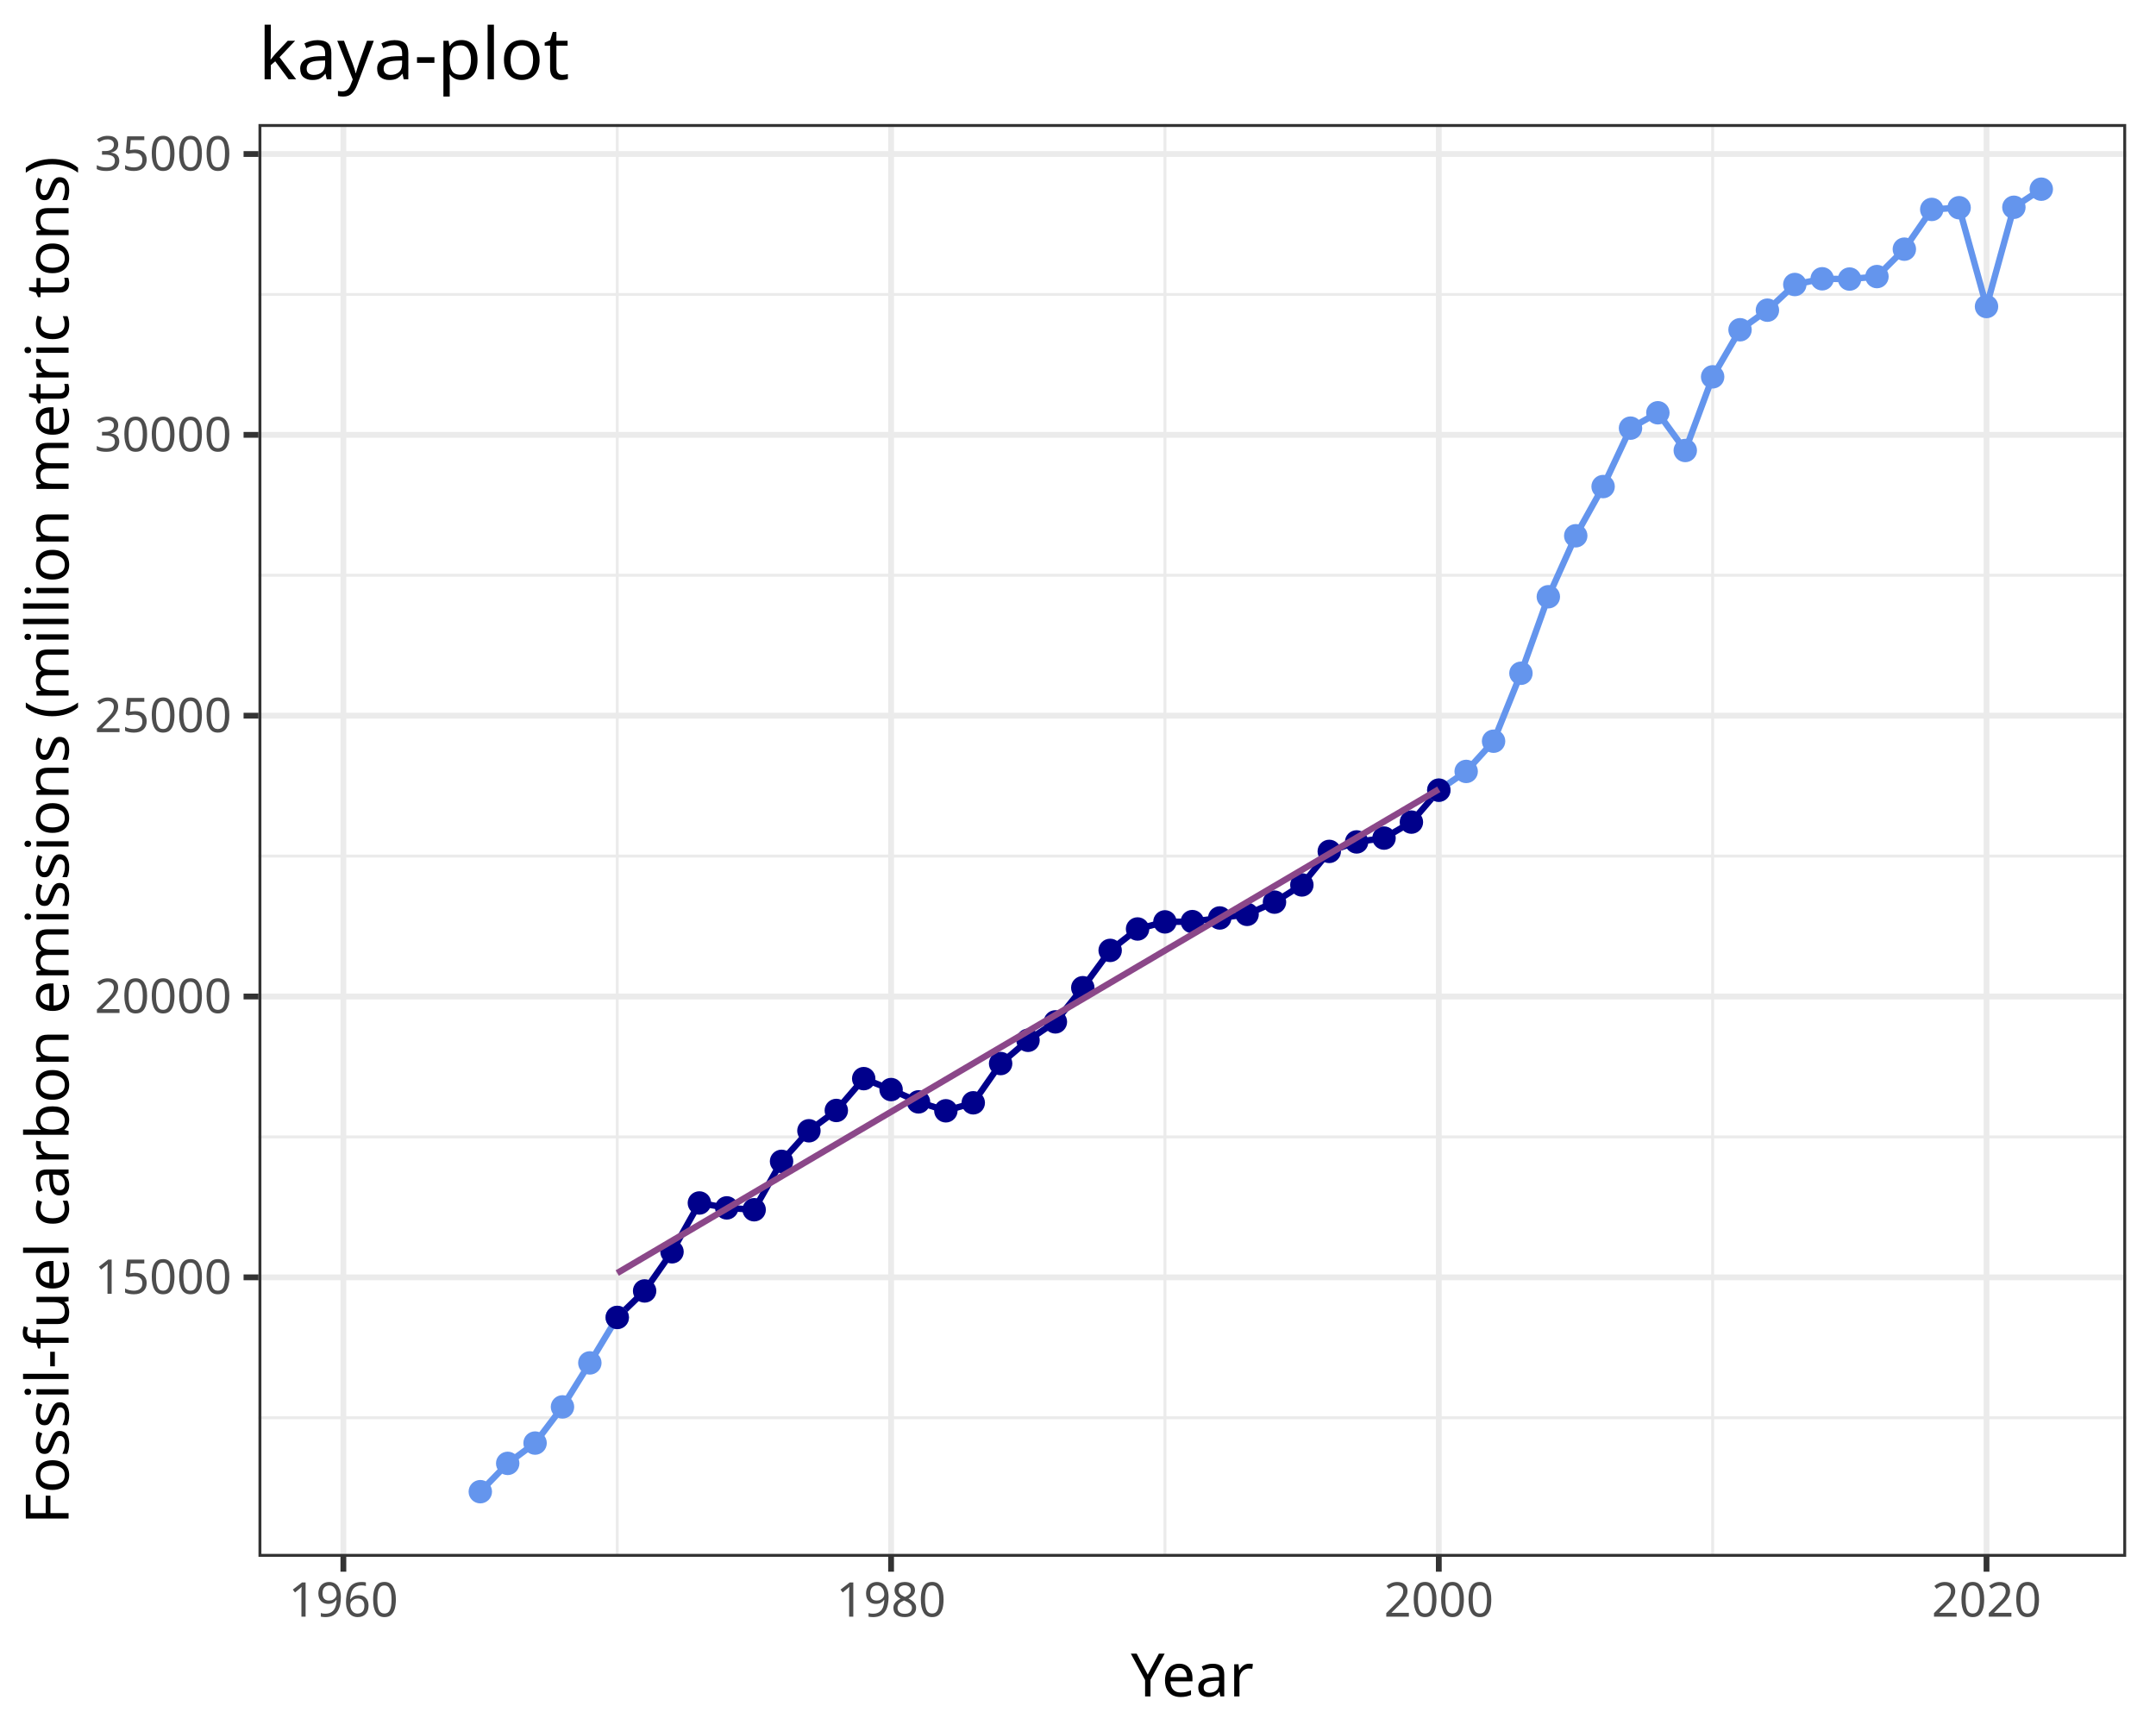
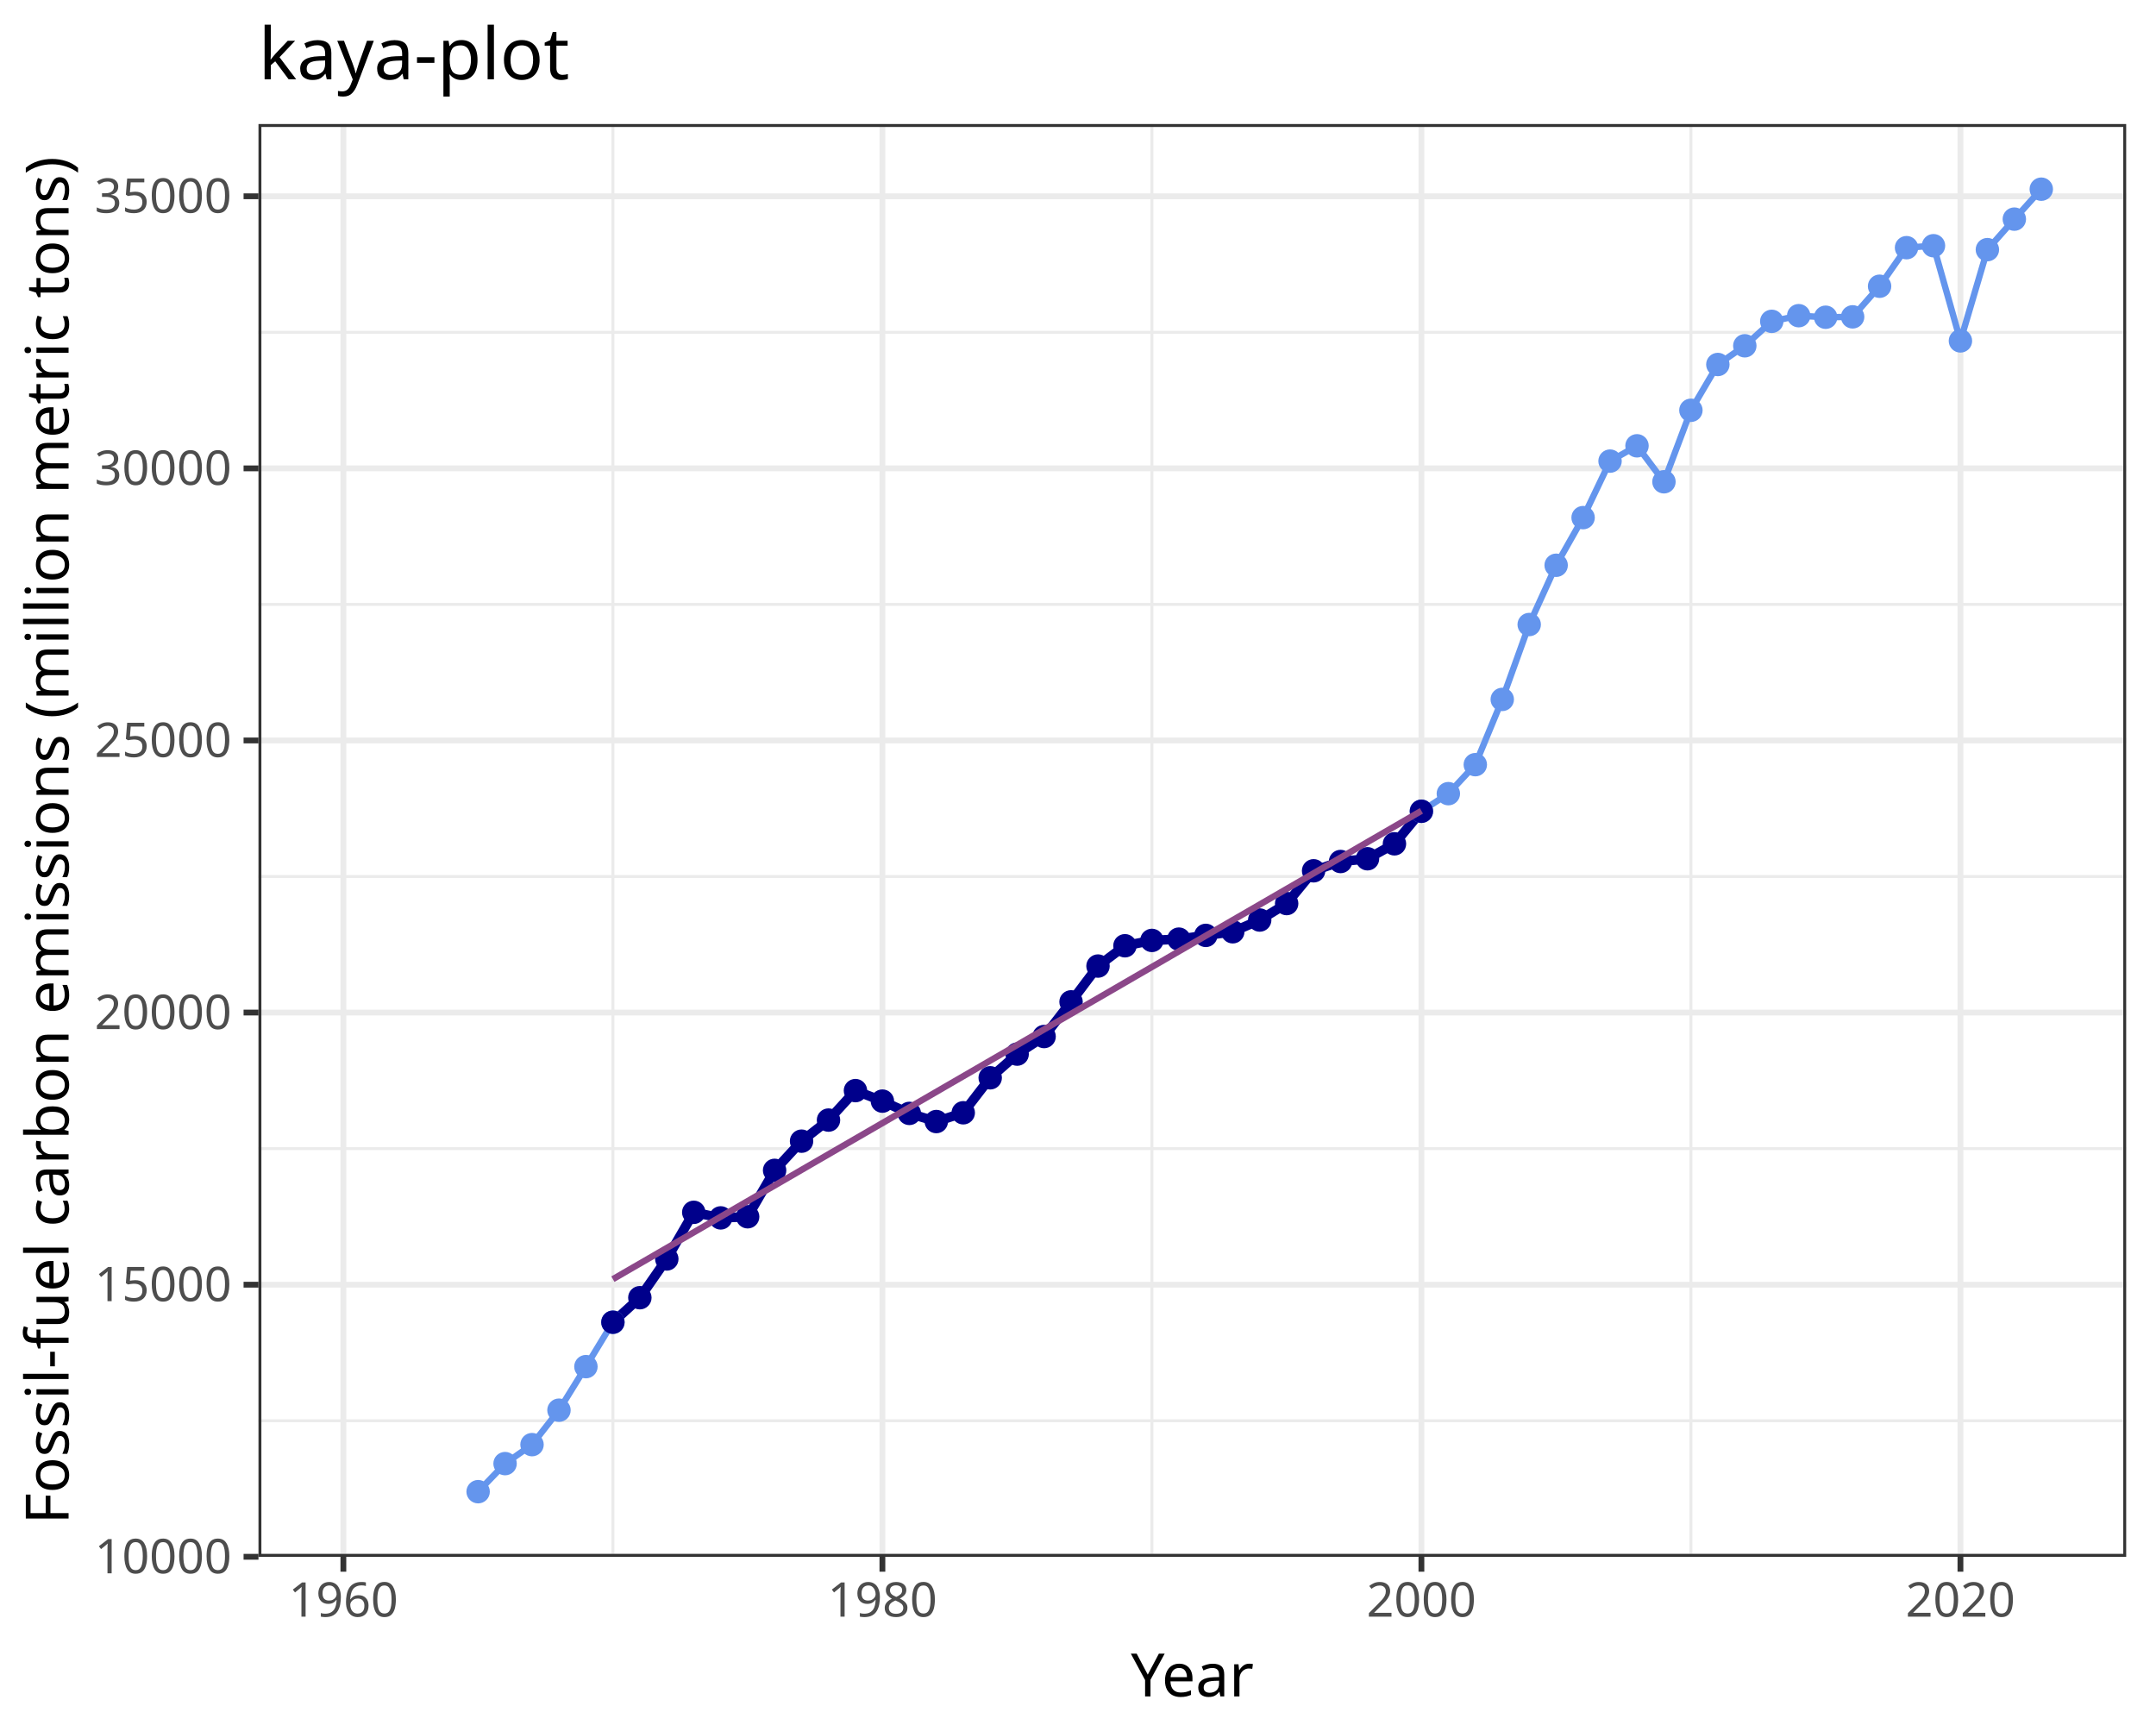
<svg xmlns="http://www.w3.org/2000/svg" class="svglite" data-engine-version="2.0" width="720.00pt" height="576.00pt" viewBox="0 0 720.00 576.00">
  <defs>
    <style type="text/css">
    .svglite line, .svglite polyline, .svglite polygon, .svglite path, .svglite rect, .svglite circle {
      fill: none;
      stroke: #000000;
      stroke-linecap: round;
      stroke-linejoin: round;
      stroke-miterlimit: 10.00;
    }
  </style>
  </defs>
  <rect width="100%" height="100%" style="stroke: none; fill: #FFFFFF;" />
  <defs>
    <clipPath id="cpMC4wMHw3MjAuMDB8MC4wMHw1NzYuMDA=">
      <rect x="0.00" y="0.00" width="720.00" height="576.00" />
    </clipPath>
  </defs>
  <g clip-path="url(#cpMC4wMHw3MjAuMDB8MC4wMHw1NzYuMDA=)">
-     <rect x="0" y="0.00" width="720.00" height="576.00" style="stroke-width: 1.94; stroke: #FFFFFF; fill: #FFFFFF;" />
+     <rect x="0.00" y="0.00" width="720.00" height="576.00" style="stroke-width: 1.94; stroke: #FFFFFF; fill: #FFFFFF;" />
  </g>
  <defs>
    <clipPath id="cpODYuMzJ8NzEwLjA0fDQxLjQyfDUxOS44NA==">
      <rect x="86.32" y="41.42" width="623.72" height="478.42" />
    </clipPath>
  </defs>
  <g clip-path="url(#cpODYuMzJ8NzEwLjA0fDQxLjQyfDUxOS44NA==)">
    <rect x="86.32" y="41.42" width="623.72" height="478.42" style="stroke-width: 1.94; stroke: none; fill: #FFFFFF;" />
-     <polyline points="86.32,473.40 710.04,473.40 " style="stroke-width: 0.97; stroke: #EBEBEB; stroke-linecap: butt;" />
-     <polyline points="86.32,379.63 710.04,379.63 " style="stroke-width: 0.97; stroke: #EBEBEB; stroke-linecap: butt;" />
-     <polyline points="86.32,285.86 710.04,285.86 " style="stroke-width: 0.97; stroke: #EBEBEB; stroke-linecap: butt;" />
-     <polyline points="86.32,192.09 710.04,192.09 " style="stroke-width: 0.97; stroke: #EBEBEB; stroke-linecap: butt;" />
-     <polyline points="86.32,98.32 710.04,98.32 " style="stroke-width: 0.97; stroke: #EBEBEB; stroke-linecap: butt;" />
-     <polyline points="206.13,519.84 206.13,41.42 " style="stroke-width: 0.97; stroke: #EBEBEB; stroke-linecap: butt;" />
-     <polyline points="389.03,519.84 389.03,41.42 " style="stroke-width: 0.97; stroke: #EBEBEB; stroke-linecap: butt;" />
-     <polyline points="571.94,519.84 571.94,41.42 " style="stroke-width: 0.97; stroke: #EBEBEB; stroke-linecap: butt;" />
-     <polyline points="86.32,426.51 710.04,426.51 " style="stroke-width: 1.94; stroke: #EBEBEB; stroke-linecap: butt;" />
-     <polyline points="86.32,332.74 710.04,332.74 " style="stroke-width: 1.94; stroke: #EBEBEB; stroke-linecap: butt;" />
-     <polyline points="86.32,238.97 710.04,238.97 " style="stroke-width: 1.94; stroke: #EBEBEB; stroke-linecap: butt;" />
-     <polyline points="86.32,145.20 710.04,145.20 " style="stroke-width: 1.94; stroke: #EBEBEB; stroke-linecap: butt;" />
-     <polyline points="86.32,51.43 710.04,51.43 " style="stroke-width: 1.94; stroke: #EBEBEB; stroke-linecap: butt;" />
+     <polyline points="86.32,474.40 710.04,474.40 " style="stroke-width: 0.97; stroke: #EBEBEB; stroke-linecap: butt;" />
+     <polyline points="86.32,383.54 710.04,383.54 " style="stroke-width: 0.97; stroke: #EBEBEB; stroke-linecap: butt;" />
+     <polyline points="86.32,292.68 710.04,292.68 " style="stroke-width: 0.97; stroke: #EBEBEB; stroke-linecap: butt;" />
+     <polyline points="86.32,201.82 710.04,201.82 " style="stroke-width: 0.97; stroke: #EBEBEB; stroke-linecap: butt;" />
+     <polyline points="86.32,110.96 710.04,110.96 " style="stroke-width: 0.97; stroke: #EBEBEB; stroke-linecap: butt;" />
+     <polyline points="204.68,519.84 204.68,41.42 " style="stroke-width: 0.97; stroke: #EBEBEB; stroke-linecap: butt;" />
+     <polyline points="384.68,519.84 384.68,41.42 " style="stroke-width: 0.97; stroke: #EBEBEB; stroke-linecap: butt;" />
+     <polyline points="564.68,519.84 564.68,41.42 " style="stroke-width: 0.97; stroke: #EBEBEB; stroke-linecap: butt;" />
+     <polyline points="86.32,519.83 710.04,519.83 " style="stroke-width: 1.94; stroke: #EBEBEB; stroke-linecap: butt;" />
+     <polyline points="86.32,428.97 710.04,428.97 " style="stroke-width: 1.94; stroke: #EBEBEB; stroke-linecap: butt;" />
+     <polyline points="86.32,338.11 710.04,338.11 " style="stroke-width: 1.94; stroke: #EBEBEB; stroke-linecap: butt;" />
+     <polyline points="86.32,247.25 710.04,247.25 " style="stroke-width: 1.94; stroke: #EBEBEB; stroke-linecap: butt;" />
+     <polyline points="86.32,156.39 710.04,156.39 " style="stroke-width: 1.94; stroke: #EBEBEB; stroke-linecap: butt;" />
+     <polyline points="86.32,65.53 710.04,65.53 " style="stroke-width: 1.94; stroke: #EBEBEB; stroke-linecap: butt;" />
    <polyline points="114.67,519.84 114.67,41.42 " style="stroke-width: 1.94; stroke: #EBEBEB; stroke-linecap: butt;" />
-     <polyline points="297.58,519.84 297.58,41.42 " style="stroke-width: 1.94; stroke: #EBEBEB; stroke-linecap: butt;" />
-     <polyline points="480.49,519.84 480.49,41.42 " style="stroke-width: 1.94; stroke: #EBEBEB; stroke-linecap: butt;" />
-     <polyline points="663.40,519.84 663.40,41.42 " style="stroke-width: 1.94; stroke: #EBEBEB; stroke-linecap: butt;" />
-     <polyline points="206.13,439.91 215.27,431.06 224.42,417.99 233.56,401.69 242.71,403.33 251.85,403.95 261.00,387.79 270.14,377.58 279.29,370.80 288.44,360.17 297.58,363.82 306.73,367.93 315.87,370.91 325.02,368.24 334.16,355.13 343.31,347.37 352.45,341.22 361.60,329.81 370.74,317.35 379.89,310.20 389.03,307.83 398.18,307.74 407.33,306.52 416.47,305.32 425.62,301.23 434.76,295.49 443.91,284.29 453.05,281.13 462.20,279.85 471.34,274.51 480.49,263.85 " style="stroke-width: 2.13; stroke: #00008B; stroke-linecap: butt;" />
-     <polyline points="480.49,263.85 489.63,257.59 498.78,247.50 507.92,224.81 517.07,199.26 526.22,178.90 535.36,162.47 544.51,142.96 553.65,137.83 562.80,150.42 571.94,125.83 581.09,110.11 590.23,103.57 599.38,95.00 608.52,93.09 617.67,93.18 626.81,92.35 635.96,83.20 645.11,69.93 654.25,69.36 663.40,102.35 672.54,69.21 681.69,63.17 " style="stroke-width: 2.13; stroke: #6495ED; stroke-linecap: butt;" />
-     <polyline points="160.40,498.09 169.55,488.64 178.69,481.86 187.84,469.78 196.98,455.09 206.13,439.91 " style="stroke-width: 2.13; stroke: #6495ED; stroke-linecap: butt;" />
-     <circle cx="206.13" cy="439.91" r="3.56" style="stroke-width: 0.71; stroke: #6495ED; fill: #6495ED;" />
-     <circle cx="196.98" cy="455.09" r="3.56" style="stroke-width: 0.71; stroke: #6495ED; fill: #6495ED;" />
-     <circle cx="187.84" cy="469.78" r="3.56" style="stroke-width: 0.71; stroke: #6495ED; fill: #6495ED;" />
-     <circle cx="178.69" cy="481.86" r="3.56" style="stroke-width: 0.71; stroke: #6495ED; fill: #6495ED;" />
-     <circle cx="169.55" cy="488.64" r="3.56" style="stroke-width: 0.71; stroke: #6495ED; fill: #6495ED;" />
-     <circle cx="160.40" cy="498.09" r="3.56" style="stroke-width: 0.71; stroke: #6495ED; fill: #6495ED;" />
+     <polyline points="294.68,519.84 294.68,41.42 " style="stroke-width: 1.94; stroke: #EBEBEB; stroke-linecap: butt;" />
+     <polyline points="474.68,519.84 474.68,41.42 " style="stroke-width: 1.94; stroke: #EBEBEB; stroke-linecap: butt;" />
+     <polyline points="654.69,519.84 654.69,41.42 " style="stroke-width: 1.94; stroke: #EBEBEB; stroke-linecap: butt;" />
+     <polyline points="204.68,441.51 213.68,433.32 222.68,420.38 231.68,404.81 240.68,406.67 249.68,406.29 258.68,390.80 267.68,381.05 276.68,374.01 285.68,364.17 294.68,367.68 303.68,371.78 312.68,374.50 321.68,371.57 330.68,359.89 339.68,351.98 348.68,346.11 357.68,334.53 366.68,322.58 375.68,315.80 384.68,314.02 393.68,313.59 402.68,312.34 411.68,311.13 420.68,307.21 429.68,301.71 438.68,290.77 447.68,287.67 456.68,286.75 465.68,281.76 474.68,270.89 " style="stroke-width: 3.20; stroke: #00008B; stroke-linecap: butt;" />
+     <polyline points="474.68,270.89 483.68,265.01 492.68,255.33 501.68,233.54 510.68,208.54 519.68,188.75 528.68,172.84 537.68,153.97 546.68,148.86 555.68,160.87 564.68,137.00 573.68,121.71 582.68,115.46 591.68,107.30 600.68,105.41 609.68,105.93 618.69,105.80 627.69,95.58 636.69,82.70 645.69,82.05 654.69,113.83 663.69,83.36 672.69,73.17 681.69,63.17 " style="stroke-width: 2.13; stroke: #6495ED; stroke-linecap: butt;" />
+     <polyline points="159.67,498.09 168.67,488.72 177.67,482.38 186.67,470.88 195.67,456.34 204.68,441.51 " style="stroke-width: 2.13; stroke: #6495ED; stroke-linecap: butt;" />
+     <circle cx="204.68" cy="441.51" r="3.56" style="stroke-width: 0.71; stroke: #6495ED; fill: #6495ED;" />
+     <circle cx="195.67" cy="456.34" r="3.56" style="stroke-width: 0.71; stroke: #6495ED; fill: #6495ED;" />
+     <circle cx="186.67" cy="470.88" r="3.56" style="stroke-width: 0.71; stroke: #6495ED; fill: #6495ED;" />
+     <circle cx="177.67" cy="482.38" r="3.56" style="stroke-width: 0.71; stroke: #6495ED; fill: #6495ED;" />
+     <circle cx="168.67" cy="488.72" r="3.56" style="stroke-width: 0.71; stroke: #6495ED; fill: #6495ED;" />
+     <circle cx="159.67" cy="498.09" r="3.56" style="stroke-width: 0.71; stroke: #6495ED; fill: #6495ED;" />
    <circle cx="681.69" cy="63.17" r="3.56" style="stroke-width: 0.71; stroke: #6495ED; fill: #6495ED;" />
-     <circle cx="672.54" cy="69.21" r="3.56" style="stroke-width: 0.71; stroke: #6495ED; fill: #6495ED;" />
-     <circle cx="663.40" cy="102.35" r="3.56" style="stroke-width: 0.71; stroke: #6495ED; fill: #6495ED;" />
-     <circle cx="654.25" cy="69.36" r="3.56" style="stroke-width: 0.71; stroke: #6495ED; fill: #6495ED;" />
-     <circle cx="645.11" cy="69.93" r="3.56" style="stroke-width: 0.71; stroke: #6495ED; fill: #6495ED;" />
-     <circle cx="635.96" cy="83.20" r="3.56" style="stroke-width: 0.71; stroke: #6495ED; fill: #6495ED;" />
-     <circle cx="626.81" cy="92.35" r="3.56" style="stroke-width: 0.71; stroke: #6495ED; fill: #6495ED;" />
-     <circle cx="617.67" cy="93.18" r="3.56" style="stroke-width: 0.71; stroke: #6495ED; fill: #6495ED;" />
-     <circle cx="608.52" cy="93.09" r="3.56" style="stroke-width: 0.71; stroke: #6495ED; fill: #6495ED;" />
-     <circle cx="599.38" cy="95.00" r="3.56" style="stroke-width: 0.71; stroke: #6495ED; fill: #6495ED;" />
-     <circle cx="590.23" cy="103.57" r="3.56" style="stroke-width: 0.71; stroke: #6495ED; fill: #6495ED;" />
-     <circle cx="581.09" cy="110.11" r="3.56" style="stroke-width: 0.71; stroke: #6495ED; fill: #6495ED;" />
-     <circle cx="571.94" cy="125.83" r="3.56" style="stroke-width: 0.71; stroke: #6495ED; fill: #6495ED;" />
-     <circle cx="562.80" cy="150.42" r="3.56" style="stroke-width: 0.71; stroke: #6495ED; fill: #6495ED;" />
-     <circle cx="553.65" cy="137.83" r="3.56" style="stroke-width: 0.71; stroke: #6495ED; fill: #6495ED;" />
-     <circle cx="544.51" cy="142.96" r="3.56" style="stroke-width: 0.71; stroke: #6495ED; fill: #6495ED;" />
-     <circle cx="535.36" cy="162.47" r="3.56" style="stroke-width: 0.71; stroke: #6495ED; fill: #6495ED;" />
-     <circle cx="526.22" cy="178.90" r="3.56" style="stroke-width: 0.71; stroke: #6495ED; fill: #6495ED;" />
-     <circle cx="517.07" cy="199.26" r="3.56" style="stroke-width: 0.71; stroke: #6495ED; fill: #6495ED;" />
-     <circle cx="507.92" cy="224.81" r="3.56" style="stroke-width: 0.71; stroke: #6495ED; fill: #6495ED;" />
-     <circle cx="498.78" cy="247.50" r="3.56" style="stroke-width: 0.71; stroke: #6495ED; fill: #6495ED;" />
-     <circle cx="489.63" cy="257.59" r="3.56" style="stroke-width: 0.71; stroke: #6495ED; fill: #6495ED;" />
-     <circle cx="480.49" cy="263.85" r="3.56" style="stroke-width: 0.71; stroke: #6495ED; fill: #6495ED;" />
-     <circle cx="480.49" cy="263.85" r="3.56" style="stroke-width: 0.71; stroke: #00008B; fill: #00008B;" />
-     <circle cx="471.34" cy="274.51" r="3.56" style="stroke-width: 0.71; stroke: #00008B; fill: #00008B;" />
-     <circle cx="462.20" cy="279.85" r="3.56" style="stroke-width: 0.71; stroke: #00008B; fill: #00008B;" />
-     <circle cx="453.05" cy="281.13" r="3.56" style="stroke-width: 0.71; stroke: #00008B; fill: #00008B;" />
-     <circle cx="443.91" cy="284.29" r="3.56" style="stroke-width: 0.71; stroke: #00008B; fill: #00008B;" />
-     <circle cx="434.76" cy="295.49" r="3.56" style="stroke-width: 0.71; stroke: #00008B; fill: #00008B;" />
-     <circle cx="425.62" cy="301.23" r="3.56" style="stroke-width: 0.71; stroke: #00008B; fill: #00008B;" />
-     <circle cx="416.47" cy="305.32" r="3.56" style="stroke-width: 0.71; stroke: #00008B; fill: #00008B;" />
-     <circle cx="407.33" cy="306.52" r="3.56" style="stroke-width: 0.71; stroke: #00008B; fill: #00008B;" />
-     <circle cx="398.18" cy="307.74" r="3.56" style="stroke-width: 0.71; stroke: #00008B; fill: #00008B;" />
-     <circle cx="389.03" cy="307.83" r="3.56" style="stroke-width: 0.71; stroke: #00008B; fill: #00008B;" />
-     <circle cx="379.89" cy="310.20" r="3.56" style="stroke-width: 0.71; stroke: #00008B; fill: #00008B;" />
-     <circle cx="370.74" cy="317.35" r="3.56" style="stroke-width: 0.71; stroke: #00008B; fill: #00008B;" />
-     <circle cx="361.60" cy="329.81" r="3.56" style="stroke-width: 0.71; stroke: #00008B; fill: #00008B;" />
-     <circle cx="352.45" cy="341.22" r="3.56" style="stroke-width: 0.71; stroke: #00008B; fill: #00008B;" />
-     <circle cx="343.31" cy="347.37" r="3.56" style="stroke-width: 0.71; stroke: #00008B; fill: #00008B;" />
-     <circle cx="334.16" cy="355.13" r="3.56" style="stroke-width: 0.71; stroke: #00008B; fill: #00008B;" />
-     <circle cx="325.02" cy="368.24" r="3.56" style="stroke-width: 0.71; stroke: #00008B; fill: #00008B;" />
-     <circle cx="315.87" cy="370.91" r="3.56" style="stroke-width: 0.71; stroke: #00008B; fill: #00008B;" />
-     <circle cx="306.73" cy="367.93" r="3.56" style="stroke-width: 0.71; stroke: #00008B; fill: #00008B;" />
-     <circle cx="297.58" cy="363.82" r="3.56" style="stroke-width: 0.71; stroke: #00008B; fill: #00008B;" />
-     <circle cx="288.44" cy="360.17" r="3.56" style="stroke-width: 0.71; stroke: #00008B; fill: #00008B;" />
-     <circle cx="279.29" cy="370.80" r="3.56" style="stroke-width: 0.71; stroke: #00008B; fill: #00008B;" />
-     <circle cx="270.14" cy="377.58" r="3.56" style="stroke-width: 0.71; stroke: #00008B; fill: #00008B;" />
-     <circle cx="261.00" cy="387.79" r="3.56" style="stroke-width: 0.71; stroke: #00008B; fill: #00008B;" />
-     <circle cx="251.85" cy="403.95" r="3.56" style="stroke-width: 0.71; stroke: #00008B; fill: #00008B;" />
-     <circle cx="242.71" cy="403.33" r="3.56" style="stroke-width: 0.71; stroke: #00008B; fill: #00008B;" />
-     <circle cx="233.56" cy="401.69" r="3.56" style="stroke-width: 0.71; stroke: #00008B; fill: #00008B;" />
-     <circle cx="224.42" cy="417.99" r="3.56" style="stroke-width: 0.71; stroke: #00008B; fill: #00008B;" />
-     <circle cx="215.27" cy="431.06" r="3.56" style="stroke-width: 0.71; stroke: #00008B; fill: #00008B;" />
-     <circle cx="206.13" cy="439.91" r="3.56" style="stroke-width: 0.71; stroke: #00008B; fill: #00008B;" />
-     <polyline points="206.13,425.09 209.60,423.04 213.07,421.00 216.55,418.95 220.02,416.91 223.49,414.86 226.96,412.82 230.44,410.78 233.91,408.73 237.38,406.69 240.86,404.64 244.33,402.60 247.80,400.55 251.27,398.51 254.75,396.46 258.22,394.42 261.69,392.37 265.17,390.33 268.64,388.28 272.11,386.24 275.59,384.19 279.06,382.15 282.53,380.11 286.00,378.06 289.48,376.02 292.95,373.97 296.42,371.93 299.90,369.88 303.37,367.84 306.84,365.79 310.31,363.75 313.79,361.70 317.26,359.66 320.73,357.61 324.21,355.57 327.68,353.52 331.15,351.48 334.63,349.43 338.10,347.39 341.57,345.35 345.04,343.30 348.52,341.26 351.99,339.21 355.46,337.17 358.94,335.12 362.41,333.08 365.88,331.03 369.35,328.99 372.83,326.94 376.30,324.90 379.77,322.85 383.25,320.81 386.72,318.76 390.19,316.72 393.67,314.68 397.14,312.63 400.61,310.59 404.08,308.54 407.56,306.50 411.03,304.45 414.50,302.41 417.98,300.36 421.45,298.32 424.92,296.27 428.39,294.23 431.87,292.18 435.34,290.14 438.81,288.09 442.29,286.05 445.76,284.01 449.23,281.96 452.70,279.92 456.18,277.87 459.65,275.83 463.12,273.78 466.60,271.74 470.07,269.69 473.54,267.65 477.02,265.60 480.49,263.56 " style="stroke-width: 2.13; stroke: #8B4789; stroke-linecap: butt;" />
+     <circle cx="672.69" cy="73.17" r="3.56" style="stroke-width: 0.71; stroke: #6495ED; fill: #6495ED;" />
+     <circle cx="663.69" cy="83.36" r="3.56" style="stroke-width: 0.71; stroke: #6495ED; fill: #6495ED;" />
+     <circle cx="654.69" cy="113.83" r="3.56" style="stroke-width: 0.71; stroke: #6495ED; fill: #6495ED;" />
+     <circle cx="645.69" cy="82.05" r="3.56" style="stroke-width: 0.71; stroke: #6495ED; fill: #6495ED;" />
+     <circle cx="636.69" cy="82.70" r="3.56" style="stroke-width: 0.71; stroke: #6495ED; fill: #6495ED;" />
+     <circle cx="627.69" cy="95.58" r="3.56" style="stroke-width: 0.71; stroke: #6495ED; fill: #6495ED;" />
+     <circle cx="618.69" cy="105.80" r="3.56" style="stroke-width: 0.71; stroke: #6495ED; fill: #6495ED;" />
+     <circle cx="609.68" cy="105.93" r="3.56" style="stroke-width: 0.71; stroke: #6495ED; fill: #6495ED;" />
+     <circle cx="600.68" cy="105.41" r="3.56" style="stroke-width: 0.71; stroke: #6495ED; fill: #6495ED;" />
+     <circle cx="591.68" cy="107.30" r="3.56" style="stroke-width: 0.71; stroke: #6495ED; fill: #6495ED;" />
+     <circle cx="582.68" cy="115.46" r="3.56" style="stroke-width: 0.71; stroke: #6495ED; fill: #6495ED;" />
+     <circle cx="573.68" cy="121.71" r="3.56" style="stroke-width: 0.71; stroke: #6495ED; fill: #6495ED;" />
+     <circle cx="564.68" cy="137.00" r="3.56" style="stroke-width: 0.71; stroke: #6495ED; fill: #6495ED;" />
+     <circle cx="555.68" cy="160.87" r="3.56" style="stroke-width: 0.71; stroke: #6495ED; fill: #6495ED;" />
+     <circle cx="546.68" cy="148.86" r="3.56" style="stroke-width: 0.71; stroke: #6495ED; fill: #6495ED;" />
+     <circle cx="537.68" cy="153.97" r="3.56" style="stroke-width: 0.71; stroke: #6495ED; fill: #6495ED;" />
+     <circle cx="528.68" cy="172.84" r="3.56" style="stroke-width: 0.71; stroke: #6495ED; fill: #6495ED;" />
+     <circle cx="519.68" cy="188.75" r="3.56" style="stroke-width: 0.71; stroke: #6495ED; fill: #6495ED;" />
+     <circle cx="510.68" cy="208.54" r="3.56" style="stroke-width: 0.71; stroke: #6495ED; fill: #6495ED;" />
+     <circle cx="501.68" cy="233.54" r="3.56" style="stroke-width: 0.71; stroke: #6495ED; fill: #6495ED;" />
+     <circle cx="492.68" cy="255.33" r="3.56" style="stroke-width: 0.71; stroke: #6495ED; fill: #6495ED;" />
+     <circle cx="483.68" cy="265.01" r="3.56" style="stroke-width: 0.71; stroke: #6495ED; fill: #6495ED;" />
+     <circle cx="474.68" cy="270.89" r="3.56" style="stroke-width: 0.71; stroke: #6495ED; fill: #6495ED;" />
+     <circle cx="474.68" cy="270.89" r="3.56" style="stroke-width: 0.71; stroke: #00008B; fill: #00008B;" />
+     <circle cx="465.68" cy="281.76" r="3.56" style="stroke-width: 0.71; stroke: #00008B; fill: #00008B;" />
+     <circle cx="456.68" cy="286.75" r="3.56" style="stroke-width: 0.71; stroke: #00008B; fill: #00008B;" />
+     <circle cx="447.68" cy="287.67" r="3.56" style="stroke-width: 0.71; stroke: #00008B; fill: #00008B;" />
+     <circle cx="438.68" cy="290.77" r="3.56" style="stroke-width: 0.71; stroke: #00008B; fill: #00008B;" />
+     <circle cx="429.68" cy="301.71" r="3.56" style="stroke-width: 0.71; stroke: #00008B; fill: #00008B;" />
+     <circle cx="420.68" cy="307.21" r="3.56" style="stroke-width: 0.71; stroke: #00008B; fill: #00008B;" />
+     <circle cx="411.68" cy="311.13" r="3.56" style="stroke-width: 0.71; stroke: #00008B; fill: #00008B;" />
+     <circle cx="402.68" cy="312.34" r="3.56" style="stroke-width: 0.71; stroke: #00008B; fill: #00008B;" />
+     <circle cx="393.68" cy="313.59" r="3.56" style="stroke-width: 0.71; stroke: #00008B; fill: #00008B;" />
+     <circle cx="384.68" cy="314.02" r="3.56" style="stroke-width: 0.71; stroke: #00008B; fill: #00008B;" />
+     <circle cx="375.68" cy="315.80" r="3.56" style="stroke-width: 0.71; stroke: #00008B; fill: #00008B;" />
+     <circle cx="366.68" cy="322.58" r="3.56" style="stroke-width: 0.71; stroke: #00008B; fill: #00008B;" />
+     <circle cx="357.68" cy="334.53" r="3.56" style="stroke-width: 0.71; stroke: #00008B; fill: #00008B;" />
+     <circle cx="348.68" cy="346.11" r="3.56" style="stroke-width: 0.71; stroke: #00008B; fill: #00008B;" />
+     <circle cx="339.68" cy="351.98" r="3.56" style="stroke-width: 0.71; stroke: #00008B; fill: #00008B;" />
+     <circle cx="330.68" cy="359.89" r="3.56" style="stroke-width: 0.71; stroke: #00008B; fill: #00008B;" />
+     <circle cx="321.68" cy="371.57" r="3.56" style="stroke-width: 0.71; stroke: #00008B; fill: #00008B;" />
+     <circle cx="312.68" cy="374.50" r="3.56" style="stroke-width: 0.71; stroke: #00008B; fill: #00008B;" />
+     <circle cx="303.68" cy="371.78" r="3.56" style="stroke-width: 0.71; stroke: #00008B; fill: #00008B;" />
+     <circle cx="294.68" cy="367.68" r="3.56" style="stroke-width: 0.71; stroke: #00008B; fill: #00008B;" />
+     <circle cx="285.68" cy="364.17" r="3.56" style="stroke-width: 0.71; stroke: #00008B; fill: #00008B;" />
+     <circle cx="276.68" cy="374.01" r="3.56" style="stroke-width: 0.71; stroke: #00008B; fill: #00008B;" />
+     <circle cx="267.68" cy="381.05" r="3.56" style="stroke-width: 0.71; stroke: #00008B; fill: #00008B;" />
+     <circle cx="258.68" cy="390.80" r="3.56" style="stroke-width: 0.71; stroke: #00008B; fill: #00008B;" />
+     <circle cx="249.68" cy="406.29" r="3.56" style="stroke-width: 0.71; stroke: #00008B; fill: #00008B;" />
+     <circle cx="240.68" cy="406.67" r="3.56" style="stroke-width: 0.71; stroke: #00008B; fill: #00008B;" />
+     <circle cx="231.68" cy="404.81" r="3.56" style="stroke-width: 0.71; stroke: #00008B; fill: #00008B;" />
+     <circle cx="222.68" cy="420.38" r="3.56" style="stroke-width: 0.71; stroke: #00008B; fill: #00008B;" />
+     <circle cx="213.68" cy="433.32" r="3.56" style="stroke-width: 0.71; stroke: #00008B; fill: #00008B;" />
+     <circle cx="204.68" cy="441.51" r="3.56" style="stroke-width: 0.71; stroke: #00008B; fill: #00008B;" />
+     <polyline points="204.68,427.13 208.09,425.15 211.51,423.17 214.93,421.20 218.35,419.22 221.76,417.24 225.18,415.26 228.60,413.28 232.02,411.30 235.44,409.32 238.85,407.34 242.27,405.36 245.69,403.38 249.11,401.40 252.52,399.42 255.94,397.44 259.36,395.46 262.78,393.48 266.20,391.50 269.61,389.52 273.03,387.54 276.45,385.56 279.87,383.58 283.28,381.61 286.70,379.63 290.12,377.65 293.54,375.67 296.96,373.69 300.37,371.71 303.79,369.73 307.21,367.75 310.63,365.77 314.04,363.79 317.46,361.81 320.88,359.83 324.30,357.85 327.72,355.87 331.13,353.89 334.55,351.91 337.97,349.93 341.39,347.95 344.81,345.97 348.22,344.00 351.64,342.02 355.06,340.04 358.48,338.06 361.89,336.08 365.31,334.10 368.73,332.12 372.15,330.14 375.57,328.16 378.98,326.18 382.40,324.20 385.82,322.22 389.24,320.24 392.65,318.26 396.07,316.28 399.49,314.30 402.91,312.32 406.33,310.34 409.74,308.36 413.16,306.38 416.58,304.41 420.00,302.43 423.41,300.45 426.83,298.47 430.25,296.49 433.67,294.51 437.09,292.53 440.50,290.55 443.92,288.57 447.34,286.59 450.76,284.61 454.17,282.63 457.59,280.65 461.01,278.67 464.43,276.69 467.85,274.71 471.26,272.73 474.68,270.75 " style="stroke-width: 2.13; stroke: #8B4789; stroke-linecap: butt;" />
    <rect x="86.32" y="41.42" width="623.72" height="478.42" style="stroke-width: 1.94; stroke: #333333;" />
  </g>
  <g clip-path="url(#cpMC4wMHw3MjAuMDB8MC4wMHw1NzYuMDA=)">
-     <text x="77.36" y="432.02" text-anchor="end" style="font-size: 16.00px; fill: #4D4D4D; font-family: sans;" textLength="44.50px" lengthAdjust="spacingAndGlyphs">15000</text>
-     <text x="77.36" y="338.25" text-anchor="end" style="font-size: 16.00px; fill: #4D4D4D; font-family: sans;" textLength="44.50px" lengthAdjust="spacingAndGlyphs">20000</text>
-     <text x="77.36" y="244.48" text-anchor="end" style="font-size: 16.00px; fill: #4D4D4D; font-family: sans;" textLength="44.50px" lengthAdjust="spacingAndGlyphs">25000</text>
-     <text x="77.36" y="150.71" text-anchor="end" style="font-size: 16.00px; fill: #4D4D4D; font-family: sans;" textLength="44.50px" lengthAdjust="spacingAndGlyphs">30000</text>
-     <text x="77.36" y="56.94" text-anchor="end" style="font-size: 16.00px; fill: #4D4D4D; font-family: sans;" textLength="44.50px" lengthAdjust="spacingAndGlyphs">35000</text>
-     <polyline points="81.34,426.51 86.32,426.51 " style="stroke-width: 1.94; stroke: #333333; stroke-linecap: butt;" />
-     <polyline points="81.34,332.74 86.32,332.74 " style="stroke-width: 1.94; stroke: #333333; stroke-linecap: butt;" />
-     <polyline points="81.34,238.97 86.32,238.97 " style="stroke-width: 1.94; stroke: #333333; stroke-linecap: butt;" />
-     <polyline points="81.34,145.20 86.32,145.20 " style="stroke-width: 1.94; stroke: #333333; stroke-linecap: butt;" />
-     <polyline points="81.34,51.43 86.32,51.43 " style="stroke-width: 1.94; stroke: #333333; stroke-linecap: butt;" />
+     <text x="77.36" y="525.34" text-anchor="end" style="font-size: 16.00px; fill: #4D4D4D; font-family: sans;" textLength="44.50px" lengthAdjust="spacingAndGlyphs">10000</text>
+     <text x="77.36" y="434.48" text-anchor="end" style="font-size: 16.00px; fill: #4D4D4D; font-family: sans;" textLength="44.50px" lengthAdjust="spacingAndGlyphs">15000</text>
+     <text x="77.36" y="343.62" text-anchor="end" style="font-size: 16.00px; fill: #4D4D4D; font-family: sans;" textLength="44.50px" lengthAdjust="spacingAndGlyphs">20000</text>
+     <text x="77.36" y="252.76" text-anchor="end" style="font-size: 16.00px; fill: #4D4D4D; font-family: sans;" textLength="44.50px" lengthAdjust="spacingAndGlyphs">25000</text>
+     <text x="77.36" y="161.90" text-anchor="end" style="font-size: 16.00px; fill: #4D4D4D; font-family: sans;" textLength="44.50px" lengthAdjust="spacingAndGlyphs">30000</text>
+     <text x="77.36" y="71.03" text-anchor="end" style="font-size: 16.00px; fill: #4D4D4D; font-family: sans;" textLength="44.50px" lengthAdjust="spacingAndGlyphs">35000</text>
+     <polyline points="81.34,519.83 86.32,519.83 " style="stroke-width: 1.94; stroke: #333333; stroke-linecap: butt;" />
+     <polyline points="81.34,428.97 86.32,428.97 " style="stroke-width: 1.94; stroke: #333333; stroke-linecap: butt;" />
+     <polyline points="81.34,338.11 86.32,338.11 " style="stroke-width: 1.94; stroke: #333333; stroke-linecap: butt;" />
+     <polyline points="81.34,247.25 86.32,247.25 " style="stroke-width: 1.94; stroke: #333333; stroke-linecap: butt;" />
+     <polyline points="81.34,156.39 86.32,156.39 " style="stroke-width: 1.94; stroke: #333333; stroke-linecap: butt;" />
+     <polyline points="81.34,65.53 86.32,65.53 " style="stroke-width: 1.94; stroke: #333333; stroke-linecap: butt;" />
    <polyline points="114.67,524.82 114.67,519.84 " style="stroke-width: 1.94; stroke: #333333; stroke-linecap: butt;" />
-     <polyline points="297.58,524.82 297.58,519.84 " style="stroke-width: 1.94; stroke: #333333; stroke-linecap: butt;" />
-     <polyline points="480.49,524.82 480.49,519.84 " style="stroke-width: 1.94; stroke: #333333; stroke-linecap: butt;" />
-     <polyline points="663.40,524.82 663.40,519.84 " style="stroke-width: 1.94; stroke: #333333; stroke-linecap: butt;" />
+     <polyline points="294.68,524.82 294.68,519.84 " style="stroke-width: 1.94; stroke: #333333; stroke-linecap: butt;" />
+     <polyline points="474.68,524.82 474.68,519.84 " style="stroke-width: 1.94; stroke: #333333; stroke-linecap: butt;" />
+     <polyline points="654.69,524.82 654.69,519.84 " style="stroke-width: 1.94; stroke: #333333; stroke-linecap: butt;" />
    <text x="114.67" y="539.82" text-anchor="middle" style="font-size: 16.00px; fill: #4D4D4D; font-family: sans;" textLength="35.60px" lengthAdjust="spacingAndGlyphs">1960</text>
-     <text x="297.58" y="539.82" text-anchor="middle" style="font-size: 16.00px; fill: #4D4D4D; font-family: sans;" textLength="35.60px" lengthAdjust="spacingAndGlyphs">1980</text>
-     <text x="480.49" y="539.82" text-anchor="middle" style="font-size: 16.00px; fill: #4D4D4D; font-family: sans;" textLength="35.60px" lengthAdjust="spacingAndGlyphs">2000</text>
-     <text x="663.40" y="539.82" text-anchor="middle" style="font-size: 16.00px; fill: #4D4D4D; font-family: sans;" textLength="35.60px" lengthAdjust="spacingAndGlyphs">2020</text>
+     <text x="294.68" y="539.82" text-anchor="middle" style="font-size: 16.00px; fill: #4D4D4D; font-family: sans;" textLength="35.60px" lengthAdjust="spacingAndGlyphs">1980</text>
+     <text x="474.68" y="539.82" text-anchor="middle" style="font-size: 16.00px; fill: #4D4D4D; font-family: sans;" textLength="35.60px" lengthAdjust="spacingAndGlyphs">2000</text>
+     <text x="654.69" y="539.82" text-anchor="middle" style="font-size: 16.00px; fill: #4D4D4D; font-family: sans;" textLength="35.60px" lengthAdjust="spacingAndGlyphs">2020</text>
    <text x="398.18" y="566.45" text-anchor="middle" style="font-size: 20.00px; font-family: sans;" textLength="42.25px" lengthAdjust="spacingAndGlyphs">Year</text>
    <text transform="translate(22.90,280.63) rotate(-90)" text-anchor="middle" style="font-size: 20.00px; font-family: sans;" textLength="431.29px" lengthAdjust="spacingAndGlyphs">Fossil-fuel carbon emissions (million metric tons)</text>
    <text x="86.32" y="26.48" style="font-size: 24.00px; font-family: sans;" textLength="97.40px" lengthAdjust="spacingAndGlyphs">kaya-plot</text>
  </g>
</svg>
